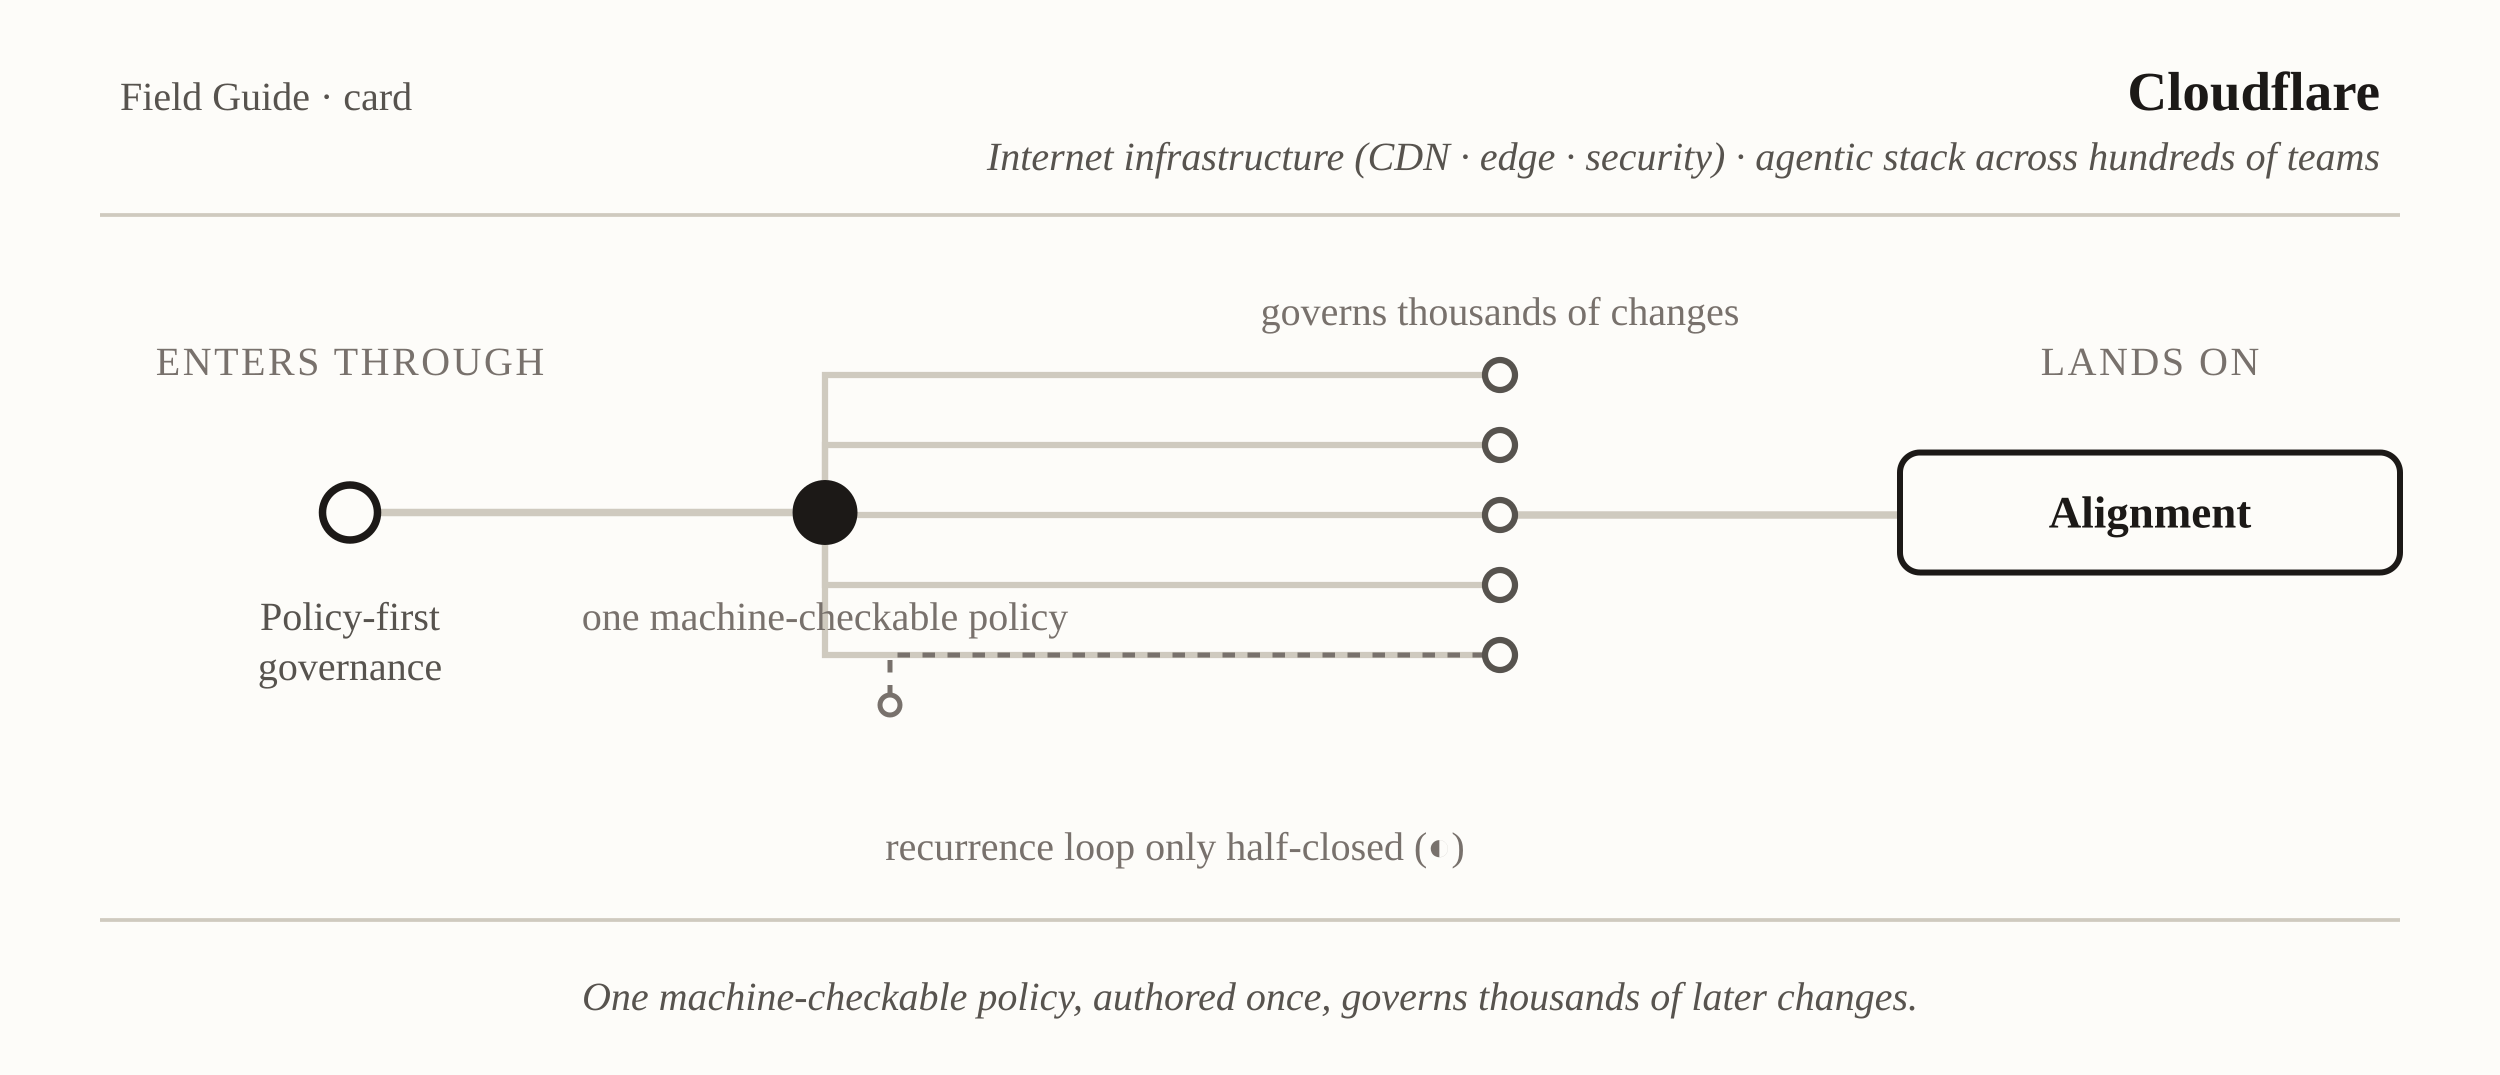
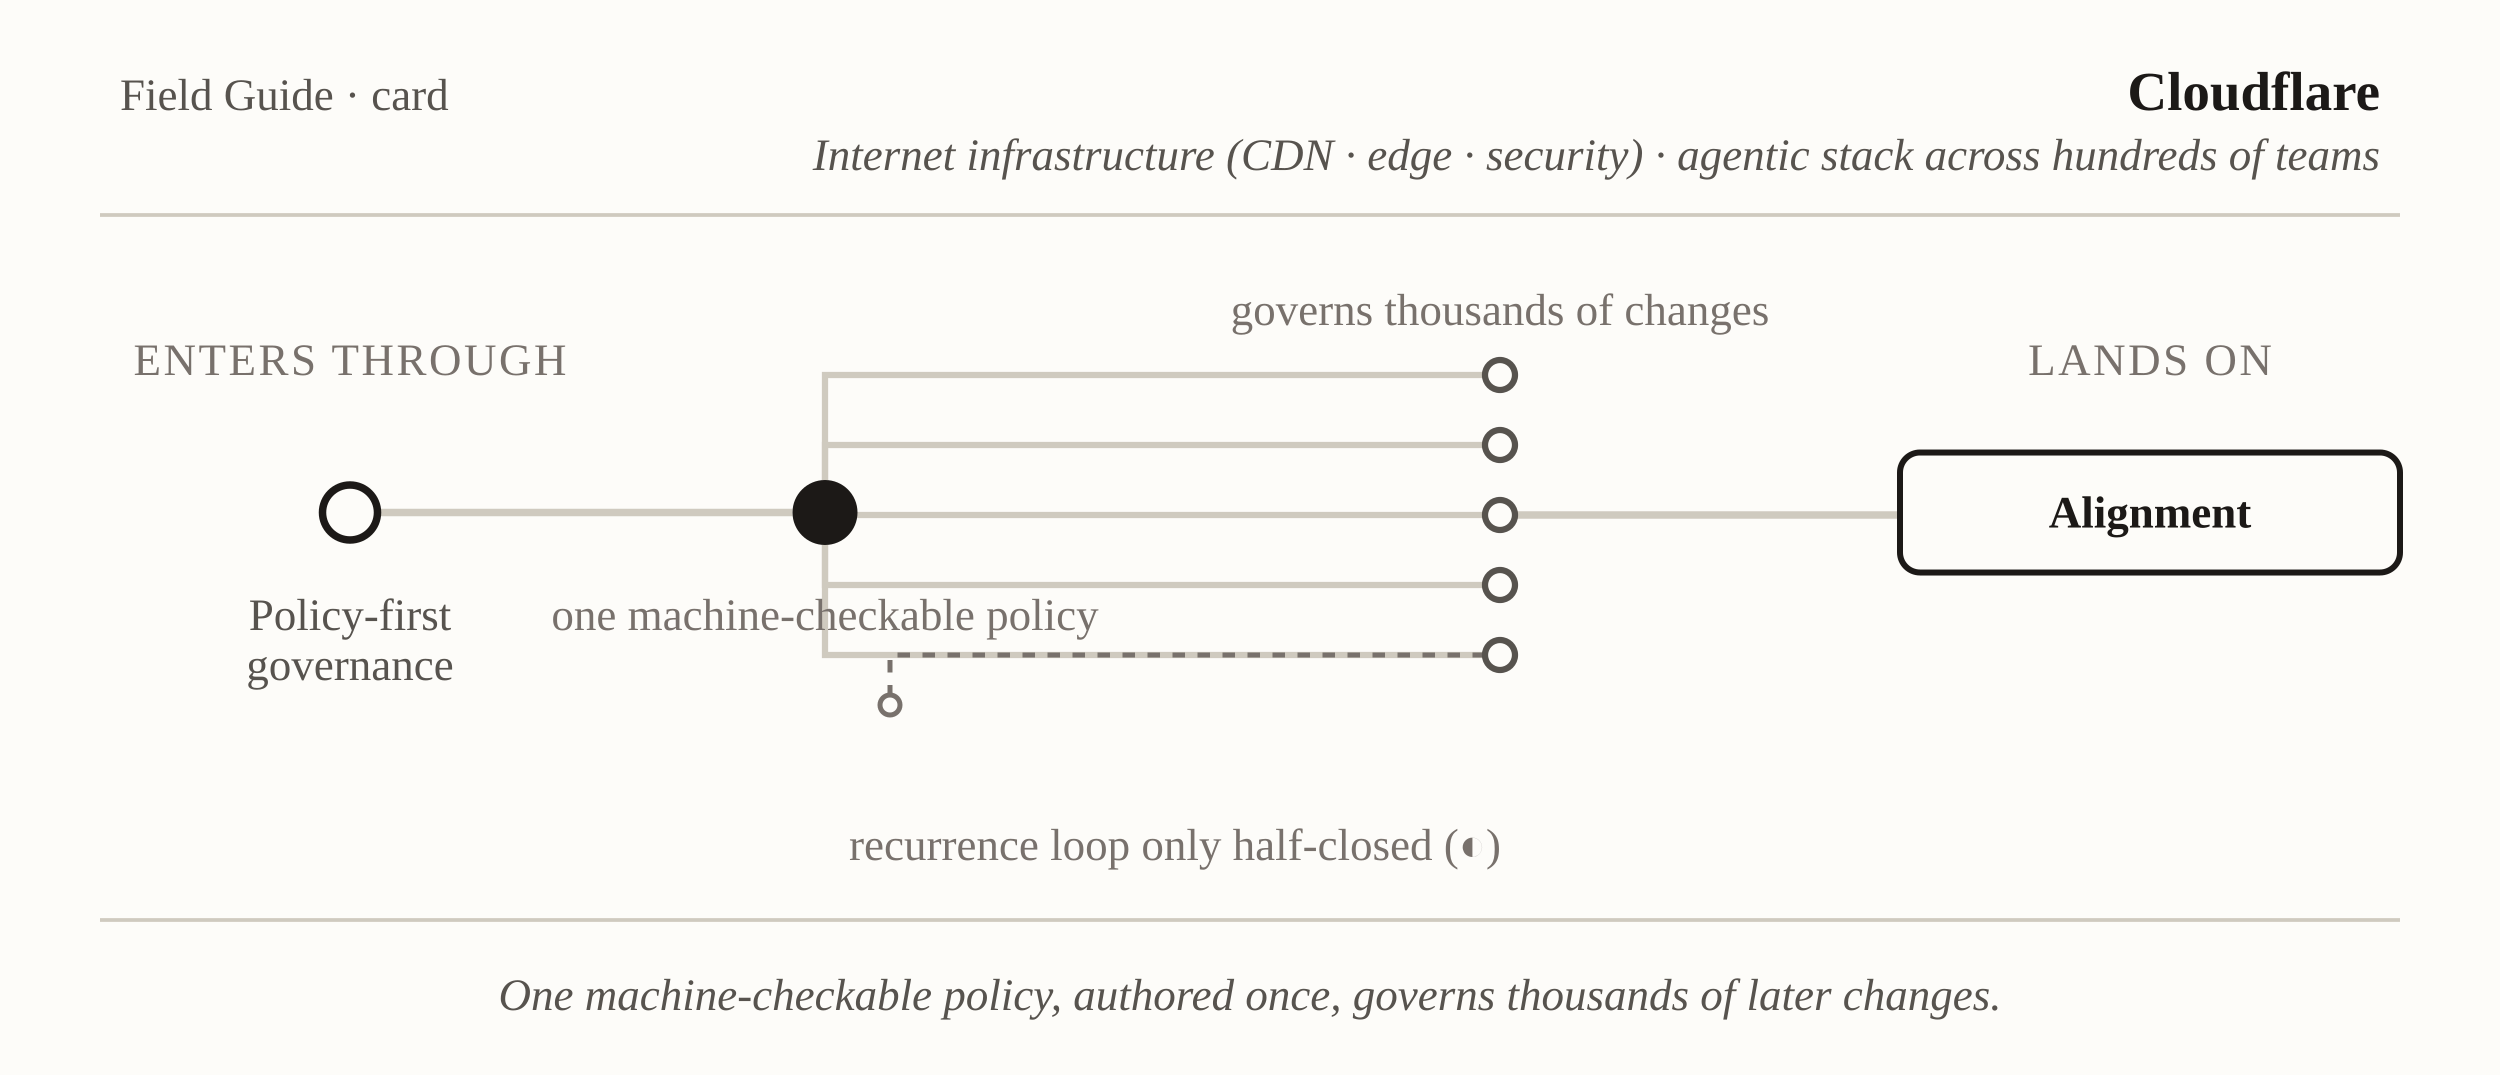
<svg xmlns="http://www.w3.org/2000/svg" viewBox="0 0 1000 430" font-family="Georgia, 'Times New Roman', serif" role="img" aria-label="Field Guide card: Cloudflare — policy-first governance to the Alignment">
  <rect x="0" y="0" width="1000" height="430" fill="#fdfcf9" />
-   <text x="48" y="44" font-size="16" fill="#57534e">Field Guide · card</text>
+   <text x="48" y="44" font-size="18" fill="#57534e">Field Guide · card</text>
  <text x="952" y="44" text-anchor="end" font-size="22" font-weight="bold" fill="#1c1917">Cloudflare</text>
-   <text x="952" y="68" text-anchor="end" font-size="16" font-style="italic" fill="#57534e">Internet infrastructure (CDN · edge · security) · agentic stack across hundreds of teams</text>
+   <text x="952" y="68" text-anchor="end" font-size="18" font-style="italic" fill="#57534e">Internet infrastructure (CDN · edge · security) · agentic stack across hundreds of teams</text>
  <line x1="40" y1="86" x2="960" y2="86" stroke="#cfcabf" stroke-width="1.5" />
  <line x1="151" y1="205" x2="317" y2="205" stroke="#cfcabf" stroke-width="3" />
  <path fill="none" stroke="#cfcabf" stroke-width="2.5" d="M330,192 L330,150 L594,150" />
  <path fill="none" stroke="#cfcabf" stroke-width="2.5" d="M330,192 L330,178 L594,178" />
  <line x1="330" y1="206" x2="594" y2="206" stroke="#cfcabf" stroke-width="2.5" />
  <path fill="none" stroke="#cfcabf" stroke-width="2.5" d="M330,218 L330,234 L594,234" />
  <path fill="none" stroke="#cfcabf" stroke-width="2.5" d="M330,218 L330,262 L594,262" />
  <line x1="606" y1="206" x2="760" y2="206" stroke="#cfcabf" stroke-width="3" />
  <path d="M594,262 L356,262 L356,278" fill="none" stroke="#78716c" stroke-width="2" stroke-dasharray="5 5" />
  <circle id="door" cx="140" cy="205" r="11" fill="#fdfcf9" stroke="#1c1917" stroke-width="3" />
  <circle id="policy" cx="330" cy="205" r="13" fill="#1c1917" />
  <circle id="mech-1" cx="600" cy="150" r="6" fill="#fdfcf9" stroke="#57534e" stroke-width="2.5" />
  <circle id="mech-2" cx="600" cy="178" r="6" fill="#fdfcf9" stroke="#57534e" stroke-width="2.5" />
  <circle id="mech-3" cx="600" cy="206" r="6" fill="#fdfcf9" stroke="#57534e" stroke-width="2.5" />
  <circle id="mech-4" cx="600" cy="234" r="6" fill="#fdfcf9" stroke="#57534e" stroke-width="2.5" />
  <circle id="mech-5" cx="600" cy="262" r="6" fill="#fdfcf9" stroke="#57534e" stroke-width="2.5" />
  <circle id="recur" cx="356" cy="282" r="4" fill="#fdfcf9" stroke="#78716c" stroke-width="2" />
  <rect id="landing" x="760" y="181" width="200" height="48" rx="8" fill="#fdfcf9" stroke="#1c1917" stroke-width="2.4" />
-   <text x="140" y="150" text-anchor="middle" font-size="16" letter-spacing="1" fill="#78716c">ENTERS THROUGH</text>
-   <text x="140" y="252" text-anchor="middle" font-size="16" fill="#57534e">Policy-first</text>
-   <text x="140" y="272" text-anchor="middle" font-size="16" fill="#57534e">governance</text>
-   <text x="330" y="252" text-anchor="middle" font-size="16" fill="#78716c">one machine-checkable policy</text>
-   <text x="600" y="130" text-anchor="middle" font-size="16" fill="#78716c">governs thousands of changes</text>
-   <text x="470" y="344" text-anchor="middle" font-size="16" fill="#78716c">recurrence loop only half-closed (◐)</text>
-   <text x="860" y="150" text-anchor="middle" font-size="16" letter-spacing="1" fill="#78716c">LANDS ON</text>
+   <text x="140" y="150" text-anchor="middle" font-size="18" letter-spacing="1" fill="#78716c">ENTERS THROUGH</text>
+   <text x="140" y="252" text-anchor="middle" font-size="18" fill="#57534e">Policy-first</text>
+   <text x="140" y="272" text-anchor="middle" font-size="18" fill="#57534e">governance</text>
+   <text x="330" y="252" text-anchor="middle" font-size="18" fill="#78716c">one machine-checkable policy</text>
+   <text x="600" y="130" text-anchor="middle" font-size="18" fill="#78716c">governs thousands of changes</text>
+   <text x="470" y="344" text-anchor="middle" font-size="18" fill="#78716c">recurrence loop only half-closed (◐)</text>
+   <text x="860" y="150" text-anchor="middle" font-size="18" letter-spacing="1" fill="#78716c">LANDS ON</text>
  <text x="860" y="211" text-anchor="middle" font-size="18" font-weight="bold" fill="#1c1917">Alignment</text>
  <line x1="40" y1="368" x2="960" y2="368" stroke="#cfcabf" stroke-width="1.5" />
-   <text x="500" y="404" text-anchor="middle" font-size="16" font-style="italic" fill="#57534e">One machine-checkable policy, authored once, governs thousands of later changes.</text>
+   <text x="500" y="404" text-anchor="middle" font-size="18" font-style="italic" fill="#57534e">One machine-checkable policy, authored once, governs thousands of later changes.</text>
</svg>
